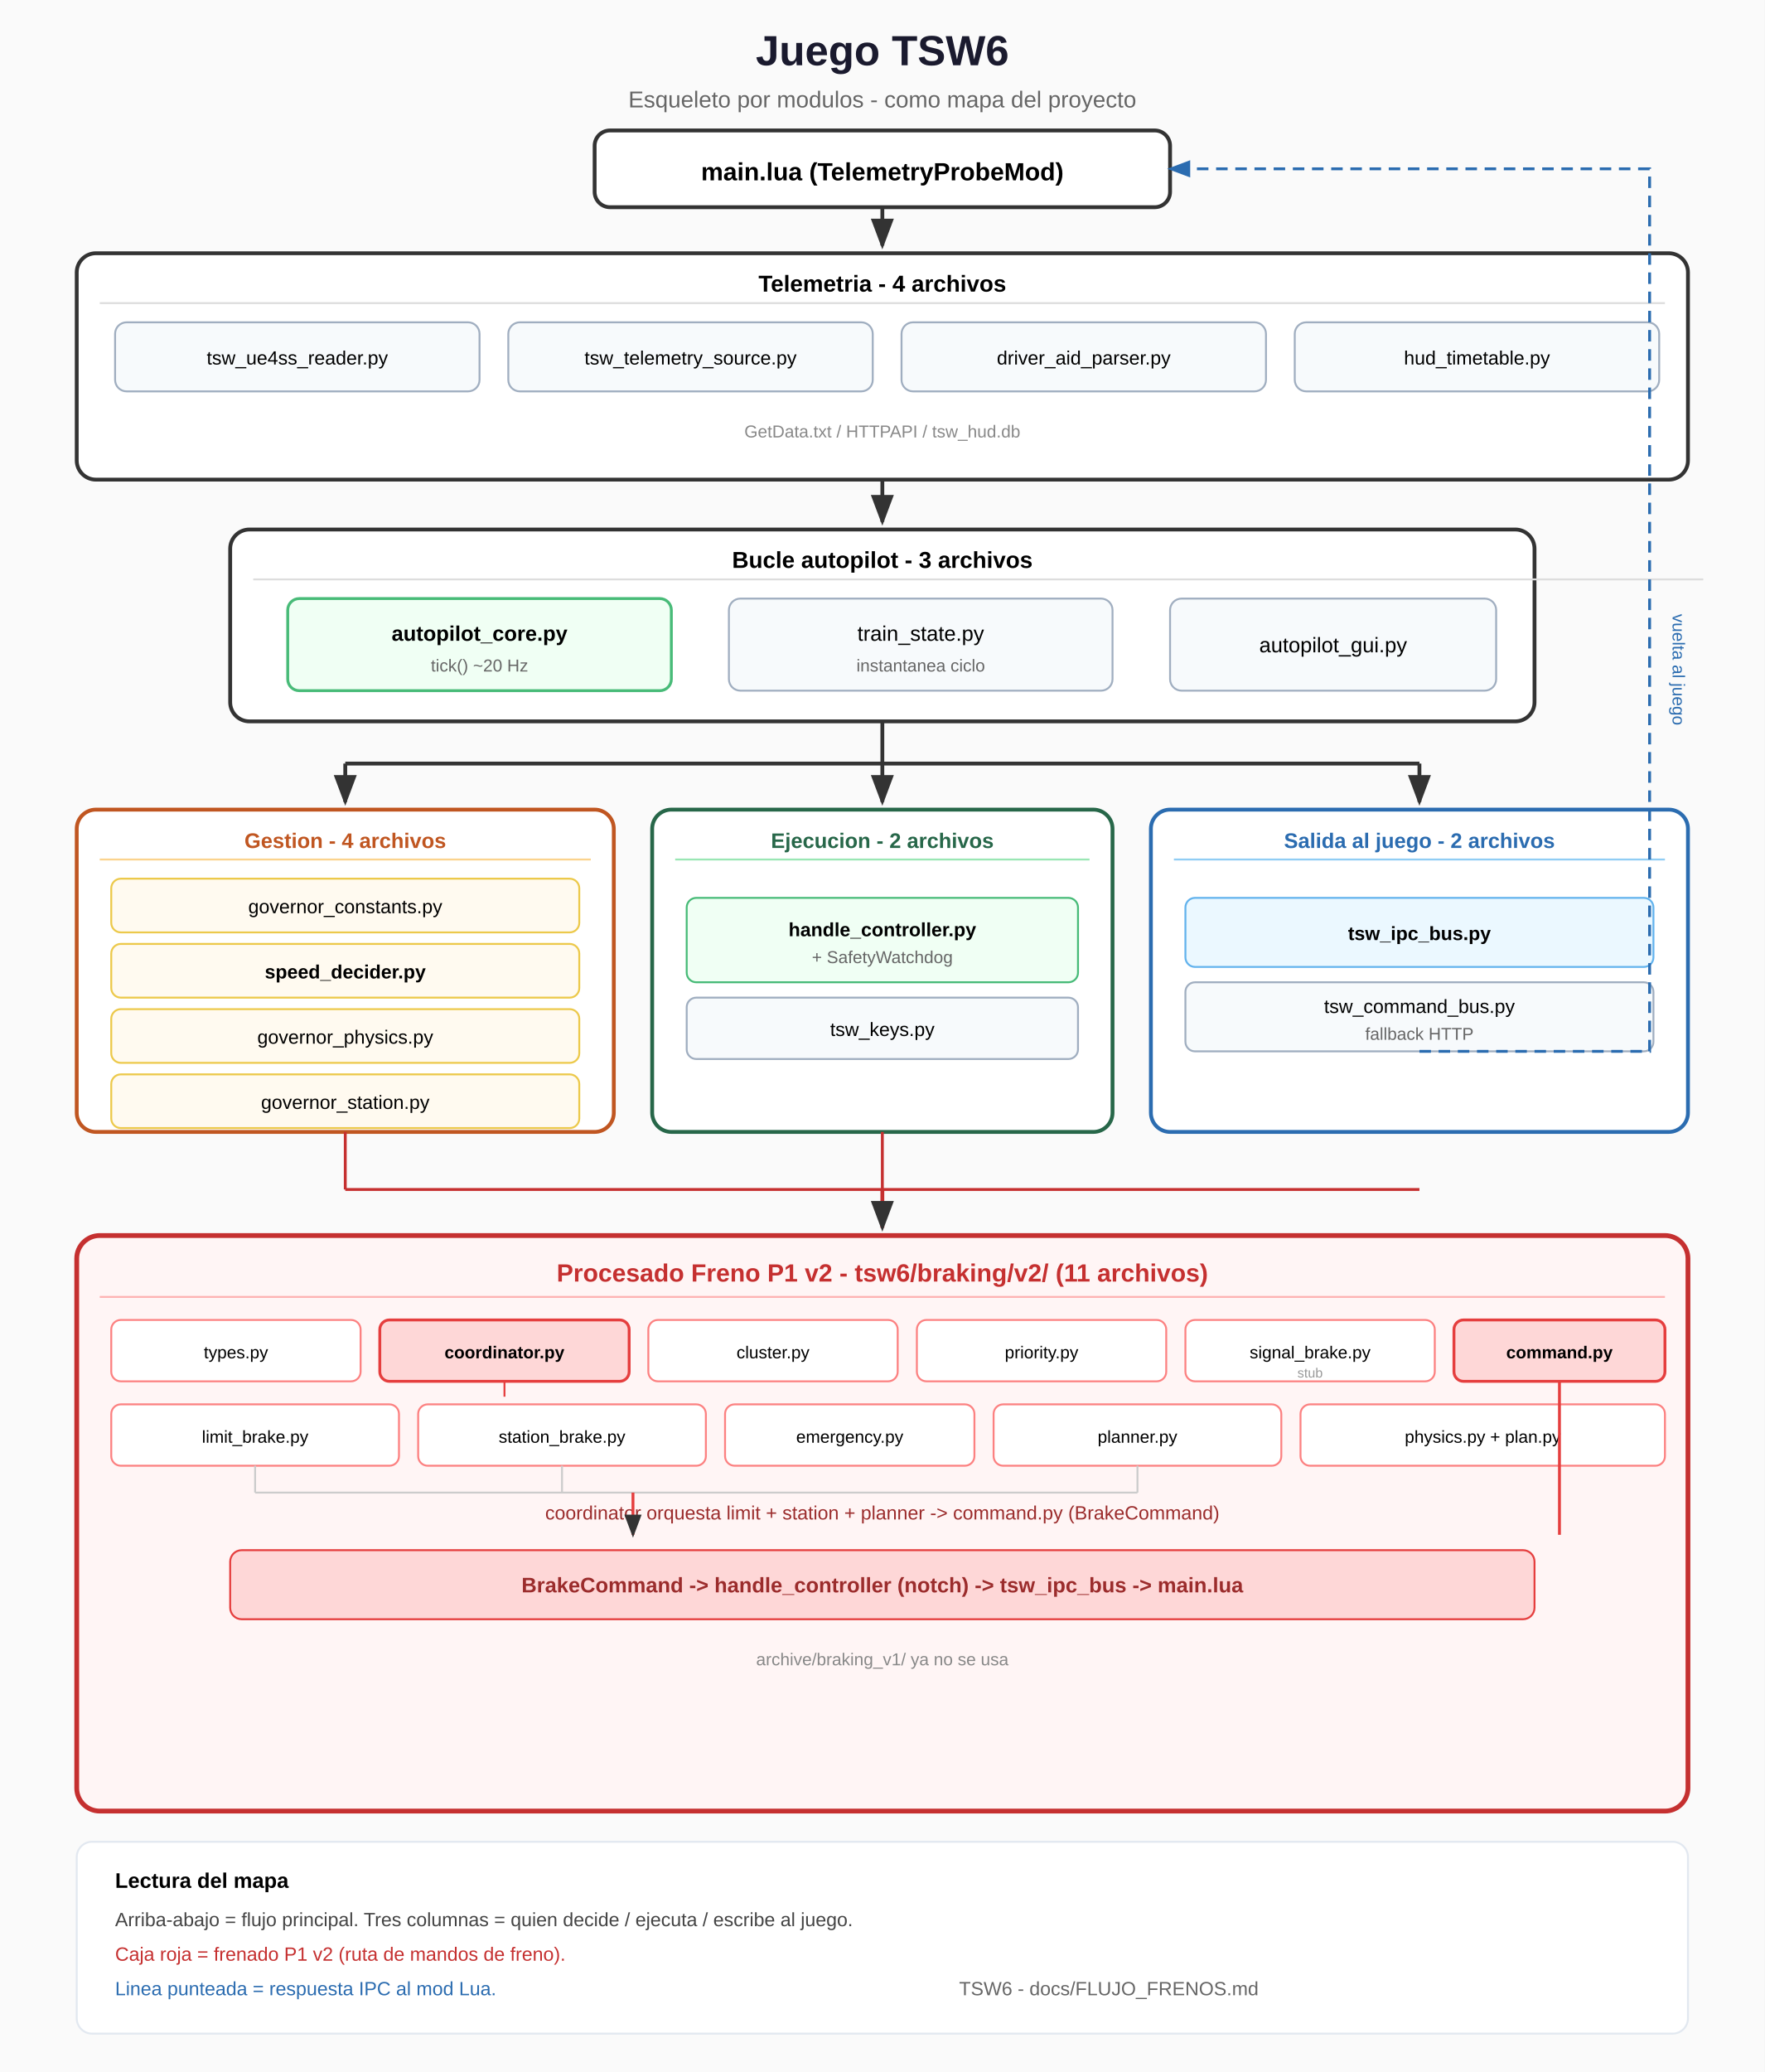
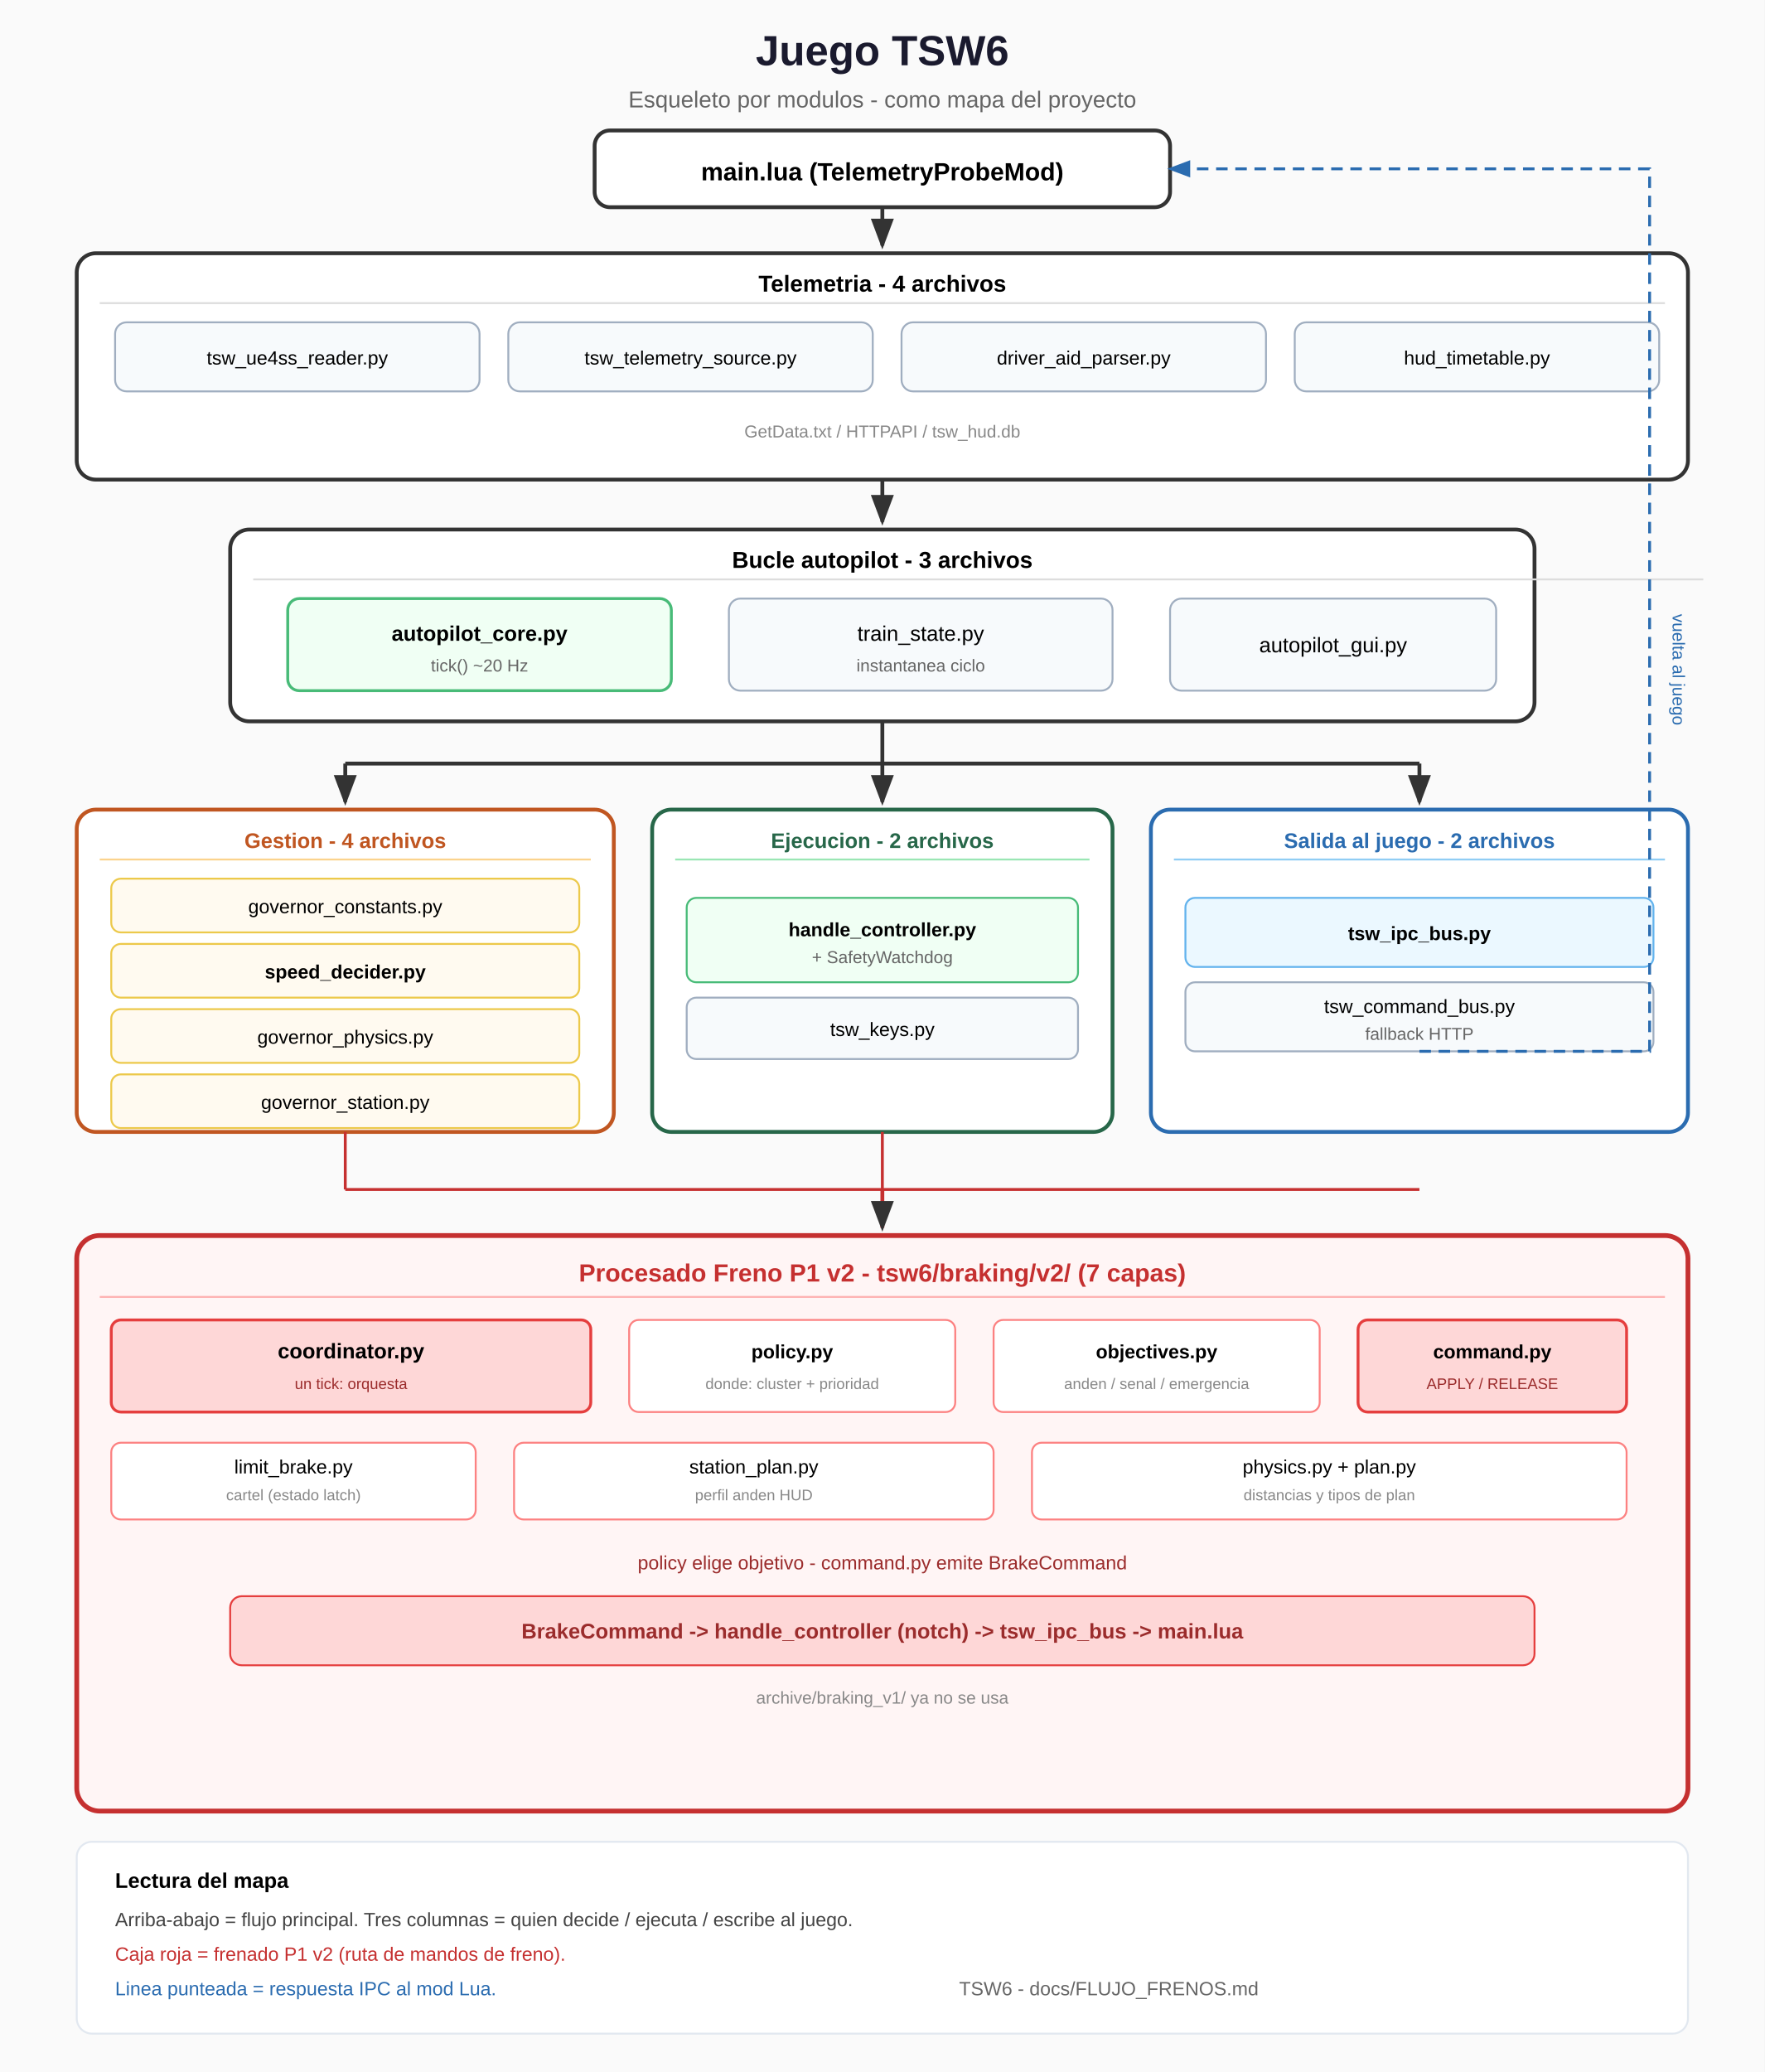
<svg xmlns="http://www.w3.org/2000/svg" width="920" height="1080" viewBox="0 0 920 1080" font-family="Segoe UI, Arial, sans-serif">
  <defs>
    <marker id="a" markerWidth="8" markerHeight="6" refX="7" refY="3" orient="auto">
      <polygon points="0 0, 8 3, 0 6" fill="#333" />
    </marker>
    <marker id="a2" markerWidth="8" markerHeight="6" refX="7" refY="3" orient="auto">
      <polygon points="0 0, 8 3, 0 6" fill="#2b6cb0" />
    </marker>
  </defs>
  <rect width="920" height="1080" fill="#fafafa" />
  <text x="460" y="34" text-anchor="middle" font-size="22" font-weight="700" fill="#1a1a2e">Juego TSW6</text>
  <text x="460" y="56" text-anchor="middle" font-size="12" fill="#666">Esqueleto por modulos  -  como mapa del proyecto</text>
  <rect x="310" y="68" width="300" height="40" rx="8" fill="#fff" stroke="#333" stroke-width="2" />
  <text x="460" y="94" text-anchor="middle" font-size="13" font-weight="600">main.lua (TelemetryProbeMod)</text>
  <line x1="460" y1="108" x2="460" y2="128" stroke="#333" stroke-width="2" marker-end="url(#a)" />
  <rect x="40" y="132" width="840" height="118" rx="10" fill="#fff" stroke="#333" stroke-width="2" />
  <text x="460" y="152" text-anchor="middle" font-size="12" font-weight="700">Telemetria  -  4 archivos</text>
  <line x1="52" y1="158" x2="868" y2="158" stroke="#ddd" />
  <rect x="60" y="168" width="190" height="36" rx="6" fill="#f7fafc" stroke="#a0aec0" />
  <text x="155" y="190" text-anchor="middle" font-size="10">tsw_ue4ss_reader.py</text>
  <rect x="265" y="168" width="190" height="36" rx="6" fill="#f7fafc" stroke="#a0aec0" />
  <text x="360" y="190" text-anchor="middle" font-size="10">tsw_telemetry_source.py</text>
  <rect x="470" y="168" width="190" height="36" rx="6" fill="#f7fafc" stroke="#a0aec0" />
  <text x="565" y="190" text-anchor="middle" font-size="10">driver_aid_parser.py</text>
  <rect x="675" y="168" width="190" height="36" rx="6" fill="#f7fafc" stroke="#a0aec0" />
  <text x="770" y="190" text-anchor="middle" font-size="10">hud_timetable.py</text>
  <text x="460" y="228" text-anchor="middle" font-size="9" fill="#888">GetData.txt / HTTPAPI / tsw_hud.db</text>
  <line x1="460" y1="250" x2="460" y2="272" stroke="#333" stroke-width="2" marker-end="url(#a)" />
  <rect x="120" y="276" width="680" height="100" rx="10" fill="#fff" stroke="#333" stroke-width="2" />
  <text x="460" y="296" text-anchor="middle" font-size="12" font-weight="700">Bucle autopilot  -  3 archivos</text>
  <line x1="132" y1="302" x2="888" y2="302" stroke="#ddd" />
  <rect x="150" y="312" width="200" height="48" rx="6" fill="#f0fff4" stroke="#48bb78" stroke-width="1.5" />
  <text x="250" y="334" text-anchor="middle" font-size="11" font-weight="600">autopilot_core.py</text>
  <text x="250" y="350" text-anchor="middle" font-size="9" fill="#666">tick() ~20 Hz</text>
  <rect x="380" y="312" width="200" height="48" rx="6" fill="#f7fafc" stroke="#a0aec0" />
  <text x="480" y="334" text-anchor="middle" font-size="11">train_state.py</text>
  <text x="480" y="350" text-anchor="middle" font-size="9" fill="#666">instantanea ciclo</text>
  <rect x="610" y="312" width="170" height="48" rx="6" fill="#f7fafc" stroke="#a0aec0" />
  <text x="695" y="340" text-anchor="middle" font-size="11">autopilot_gui.py</text>
  <line x1="460" y1="376" x2="460" y2="398" stroke="#333" stroke-width="2" />
  <line x1="180" y1="398" x2="740" y2="398" stroke="#333" stroke-width="2" />
  <line x1="180" y1="398" x2="180" y2="418" stroke="#333" stroke-width="2" marker-end="url(#a)" />
  <line x1="460" y1="398" x2="460" y2="418" stroke="#333" stroke-width="2" marker-end="url(#a)" />
  <line x1="740" y1="398" x2="740" y2="418" stroke="#333" stroke-width="2" marker-end="url(#a)" />
  <rect x="40" y="422" width="280" height="168" rx="10" fill="#fff" stroke="#c05621" stroke-width="2" />
  <text x="180" y="442" text-anchor="middle" font-size="11" font-weight="700" fill="#c05621">Gestion  -  4 archivos</text>
  <line x1="52" y1="448" x2="308" y2="448" stroke="#fbd38d" />
  <rect x="58" y="458" width="244" height="28" rx="5" fill="#fffaf0" stroke="#ecc94b" />
  <text x="180" y="476" text-anchor="middle" font-size="10">governor_constants.py</text>
  <rect x="58" y="492" width="244" height="28" rx="5" fill="#fffaf0" stroke="#ecc94b" />
  <text x="180" y="510" text-anchor="middle" font-size="10" font-weight="600">speed_decider.py</text>
  <rect x="58" y="526" width="244" height="28" rx="5" fill="#fffaf0" stroke="#ecc94b" />
  <text x="180" y="544" text-anchor="middle" font-size="10">governor_physics.py</text>
  <rect x="58" y="560" width="244" height="28" rx="5" fill="#fffaf0" stroke="#ecc94b" />
  <text x="180" y="578" text-anchor="middle" font-size="10">governor_station.py</text>
  <rect x="340" y="422" width="240" height="168" rx="10" fill="#fff" stroke="#276749" stroke-width="2" />
  <text x="460" y="442" text-anchor="middle" font-size="11" font-weight="700" fill="#276749">Ejecucion  -  2 archivos</text>
  <line x1="352" y1="448" x2="568" y2="448" stroke="#9ae6b4" />
  <rect x="358" y="468" width="204" height="44" rx="5" fill="#f0fff4" stroke="#48bb78" />
  <text x="460" y="488" text-anchor="middle" font-size="10" font-weight="600">handle_controller.py</text>
  <text x="460" y="502" text-anchor="middle" font-size="9" fill="#666">+ SafetyWatchdog</text>
  <rect x="358" y="520" width="204" height="32" rx="5" fill="#f7fafc" stroke="#a0aec0" />
  <text x="460" y="540" text-anchor="middle" font-size="10">tsw_keys.py</text>
  <rect x="600" y="422" width="280" height="168" rx="10" fill="#fff" stroke="#2b6cb0" stroke-width="2" />
  <text x="740" y="442" text-anchor="middle" font-size="11" font-weight="700" fill="#2b6cb0">Salida al juego  -  2 archivos</text>
  <line x1="612" y1="448" x2="868" y2="448" stroke="#90cdf4" />
  <rect x="618" y="468" width="244" height="36" rx="5" fill="#ebf8ff" stroke="#63b3ed" />
  <text x="740" y="490" text-anchor="middle" font-size="10" font-weight="600">tsw_ipc_bus.py</text>
  <rect x="618" y="512" width="244" height="36" rx="5" fill="#f7fafc" stroke="#a0aec0" />
  <text x="740" y="528" text-anchor="middle" font-size="10">tsw_command_bus.py</text>
  <text x="740" y="542" text-anchor="middle" font-size="9" fill="#666">fallback HTTP</text>
  <line x1="180" y1="590" x2="180" y2="620" stroke="#c53030" stroke-width="1.5" />
  <line x1="460" y1="590" x2="460" y2="620" stroke="#c53030" stroke-width="1.5" />
  <line x1="180" y1="620" x2="740" y2="620" stroke="#c53030" stroke-width="1.5" />
  <line x1="460" y1="620" x2="460" y2="640" stroke="#c53030" stroke-width="2" marker-end="url(#a)" />
  <rect x="40" y="644" width="840" height="300" rx="12" fill="#fff5f5" stroke="#c53030" stroke-width="2.5" />
-   <text x="460" y="668" text-anchor="middle" font-size="13" font-weight="700" fill="#c53030">Procesado Freno P1 v2  -  tsw6/braking/v2/ (11 archivos)</text>
+   <text x="460" y="668" text-anchor="middle" font-size="13" font-weight="700" fill="#c53030">Procesado Freno P1 v2  -  tsw6/braking/v2/ (7 capas)</text>
  <line x1="52" y1="676" x2="868" y2="676" stroke="#feb2b2" />
-   <rect x="58" y="688" width="130" height="32" rx="5" fill="#fff" stroke="#fc8181" />
-   <text x="123" y="708" text-anchor="middle" font-size="9">types.py</text>
-   <rect x="198" y="688" width="130" height="32" rx="5" fill="#fed7d7" stroke="#e53e3e" stroke-width="1.5" />
-   <text x="263" y="708" text-anchor="middle" font-size="9" font-weight="700">coordinator.py</text>
-   <rect x="338" y="688" width="130" height="32" rx="5" fill="#fff" stroke="#fc8181" />
-   <text x="403" y="708" text-anchor="middle" font-size="9">cluster.py</text>
-   <rect x="478" y="688" width="130" height="32" rx="5" fill="#fff" stroke="#fc8181" />
-   <text x="543" y="708" text-anchor="middle" font-size="9">priority.py</text>
-   <rect x="618" y="688" width="130" height="32" rx="5" fill="#fff" stroke="#fc8181" />
-   <text x="683" y="708" text-anchor="middle" font-size="9">signal_brake.py</text>
-   <text x="683" y="718" text-anchor="middle" font-size="7" fill="#999">stub</text>
-   <rect x="758" y="688" width="110" height="32" rx="5" fill="#fed7d7" stroke="#e53e3e" stroke-width="1.5" />
-   <text x="813" y="708" text-anchor="middle" font-size="9" font-weight="700">command.py</text>
-   <rect x="58" y="732" width="150" height="32" rx="5" fill="#fff" stroke="#fc8181" />
-   <text x="133" y="752" text-anchor="middle" font-size="9">limit_brake.py</text>
-   <rect x="218" y="732" width="150" height="32" rx="5" fill="#fff" stroke="#fc8181" />
-   <text x="293" y="752" text-anchor="middle" font-size="9">station_brake.py</text>
-   <rect x="378" y="732" width="130" height="32" rx="5" fill="#fff" stroke="#fc8181" />
-   <text x="443" y="752" text-anchor="middle" font-size="9">emergency.py</text>
-   <rect x="518" y="732" width="150" height="32" rx="5" fill="#fff" stroke="#fc8181" />
-   <text x="593" y="752" text-anchor="middle" font-size="9">planner.py</text>
-   <rect x="678" y="732" width="190" height="32" rx="5" fill="#fff" stroke="#fc8181" />
-   <text x="773" y="752" text-anchor="middle" font-size="9">physics.py + plan.py</text>
-   <text x="460" y="792" text-anchor="middle" font-size="10" fill="#9b2c2c">coordinator orquesta limit + station + planner -&gt; command.py (BrakeCommand)</text>
-   <line x1="263" y1="720" x2="263" y2="728" stroke="#e53e3e" stroke-width="1" />
-   <line x1="133" y1="764" x2="133" y2="778" stroke="#ccc" stroke-width="1" />
-   <line x1="293" y1="764" x2="293" y2="778" stroke="#ccc" stroke-width="1" />
-   <line x1="593" y1="764" x2="593" y2="778" stroke="#ccc" stroke-width="1" />
-   <line x1="133" y1="778" x2="593" y2="778" stroke="#ccc" stroke-width="1" />
-   <line x1="330" y1="778" x2="330" y2="800" stroke="#e53e3e" stroke-width="1.5" marker-end="url(#a)" />
-   <line x1="813" y1="720" x2="813" y2="800" stroke="#e53e3e" stroke-width="1.5" />
-   <rect x="120" y="808" width="680" height="36" rx="6" fill="#fed7d7" stroke="#e53e3e" />
-   <text x="460" y="830" text-anchor="middle" font-size="11" font-weight="600" fill="#9b2c2c">BrakeCommand -&gt; handle_controller (notch) -&gt; tsw_ipc_bus -&gt; main.lua</text>
-   <text x="460" y="868" text-anchor="middle" font-size="9" fill="#888">archive/braking_v1/ ya no se usa</text>
+   <rect x="58" y="688" width="250" height="48" rx="5" fill="#fed7d7" stroke="#e53e3e" stroke-width="1.5" />
+   <text x="183" y="708" text-anchor="middle" font-size="11" font-weight="700">coordinator.py</text>
+   <text x="183" y="724" text-anchor="middle" font-size="8" fill="#9b2c2c">un tick: orquesta</text>
+   <rect x="328" y="688" width="170" height="48" rx="5" fill="#fff" stroke="#fc8181" />
+   <text x="413" y="708" text-anchor="middle" font-size="10" font-weight="600">policy.py</text>
+   <text x="413" y="724" text-anchor="middle" font-size="8" fill="#888">donde: cluster + prioridad</text>
+   <rect x="518" y="688" width="170" height="48" rx="5" fill="#fff" stroke="#fc8181" />
+   <text x="603" y="708" text-anchor="middle" font-size="10" font-weight="600">objectives.py</text>
+   <text x="603" y="724" text-anchor="middle" font-size="8" fill="#888">anden / senal / emergencia</text>
+   <rect x="708" y="688" width="140" height="48" rx="5" fill="#fed7d7" stroke="#e53e3e" stroke-width="1.5" />
+   <text x="778" y="708" text-anchor="middle" font-size="10" font-weight="700">command.py</text>
+   <text x="778" y="724" text-anchor="middle" font-size="8" fill="#9b2c2c">APPLY / RELEASE</text>
+   <rect x="58" y="752" width="190" height="40" rx="5" fill="#fff" stroke="#fc8181" />
+   <text x="153" y="768" text-anchor="middle" font-size="10">limit_brake.py</text>
+   <text x="153" y="782" text-anchor="middle" font-size="8" fill="#888">cartel (estado latch)</text>
+   <rect x="268" y="752" width="250" height="40" rx="5" fill="#fff" stroke="#fc8181" />
+   <text x="393" y="768" text-anchor="middle" font-size="10">station_plan.py</text>
+   <text x="393" y="782" text-anchor="middle" font-size="8" fill="#888">perfil anden HUD</text>
+   <rect x="538" y="752" width="310" height="40" rx="5" fill="#fff" stroke="#fc8181" />
+   <text x="693" y="768" text-anchor="middle" font-size="10">physics.py + plan.py</text>
+   <text x="693" y="782" text-anchor="middle" font-size="8" fill="#888">distancias y tipos de plan</text>
+   <text x="460" y="818" text-anchor="middle" font-size="10" fill="#9b2c2c">policy elige objetivo  -  command.py emite BrakeCommand</text>
+   <rect x="120" y="832" width="680" height="36" rx="6" fill="#fed7d7" stroke="#e53e3e" />
+   <text x="460" y="854" text-anchor="middle" font-size="11" font-weight="600" fill="#9b2c2c">BrakeCommand -&gt; handle_controller (notch) -&gt; tsw_ipc_bus -&gt; main.lua</text>
+   <text x="460" y="888" text-anchor="middle" font-size="9" fill="#888">archive/braking_v1/ ya no se usa</text>
  <path d="M 740 548 L 860 548 L 860 88 L 610 88" fill="none" stroke="#2b6cb0" stroke-width="1.5" stroke-dasharray="6,4" marker-end="url(#a2)" />
  <text x="872" y="320" font-size="9" fill="#2b6cb0" transform="rotate(90 872 320)">vuelta al juego</text>
  <rect x="40" y="960" width="840" height="100" rx="8" fill="#fff" stroke="#e2e8f0" />
  <text x="60" y="984" font-size="11" font-weight="700">Lectura del mapa</text>
  <text x="60" y="1004" font-size="10" fill="#444">Arriba-abajo = flujo principal. Tres columnas = quien decide / ejecuta / escribe al juego.</text>
  <text x="60" y="1022" font-size="10" fill="#c53030">Caja roja = frenado P1 v2 (ruta de mandos de freno).</text>
  <text x="60" y="1040" font-size="10" fill="#2b6cb0">Linea punteada = respuesta IPC al mod Lua.</text>
  <text x="500" y="1040" font-size="10" fill="#666">TSW6 - docs/FLUJO_FRENOS.md</text>
</svg>
